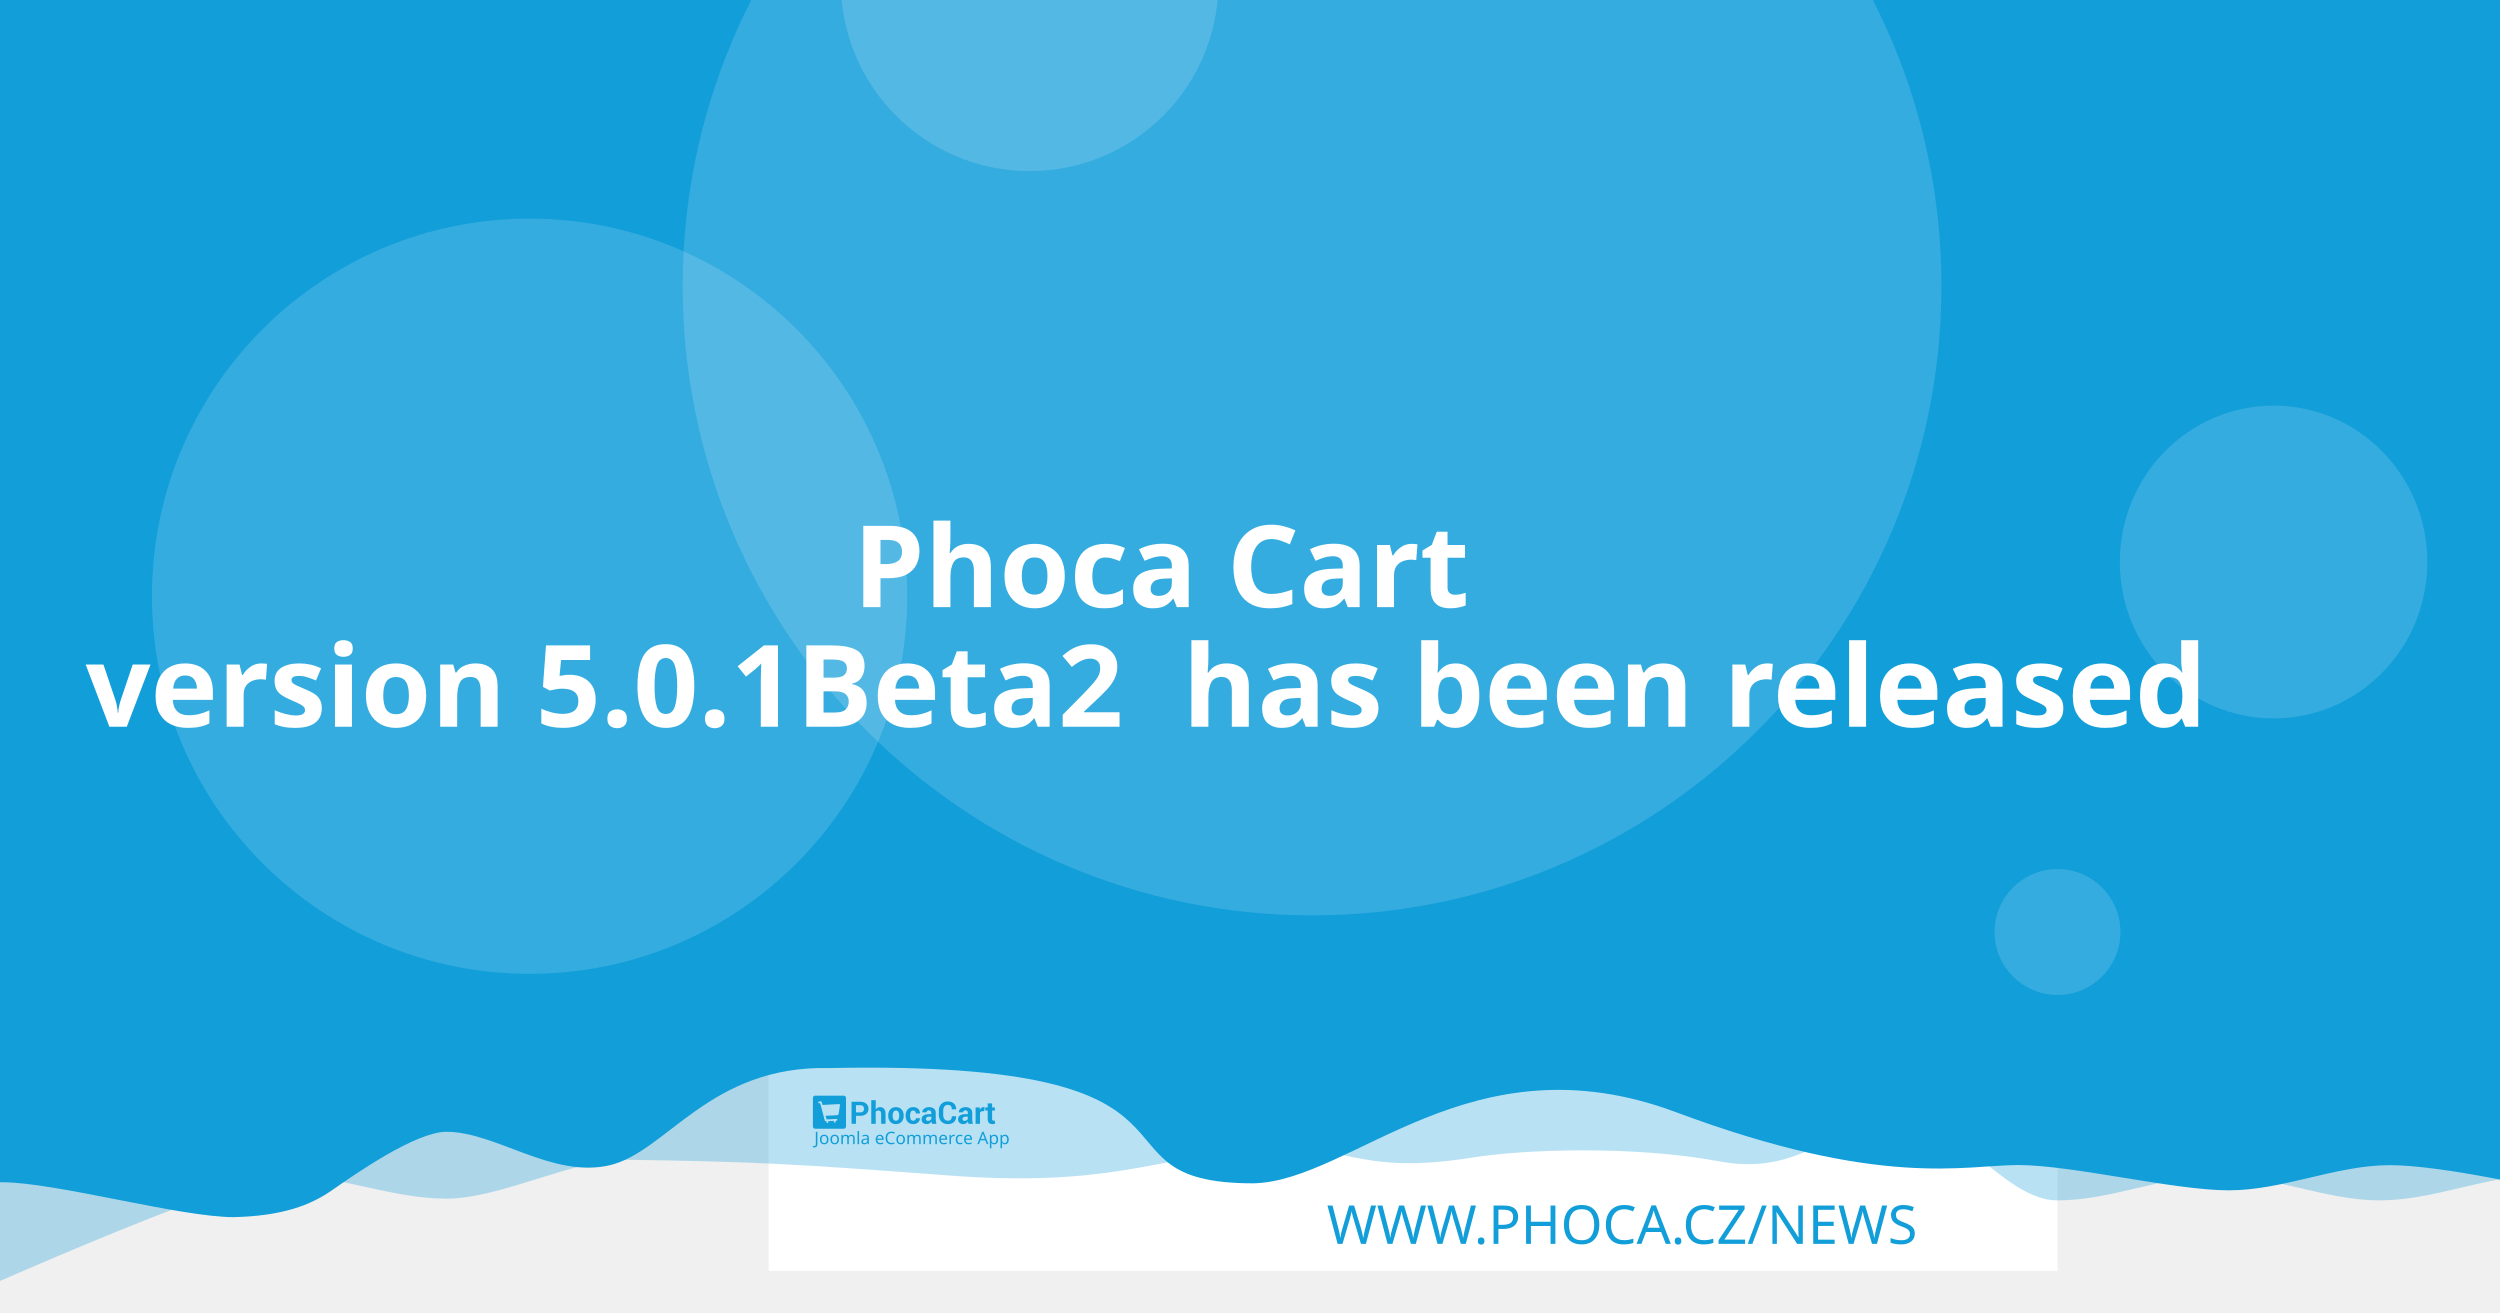
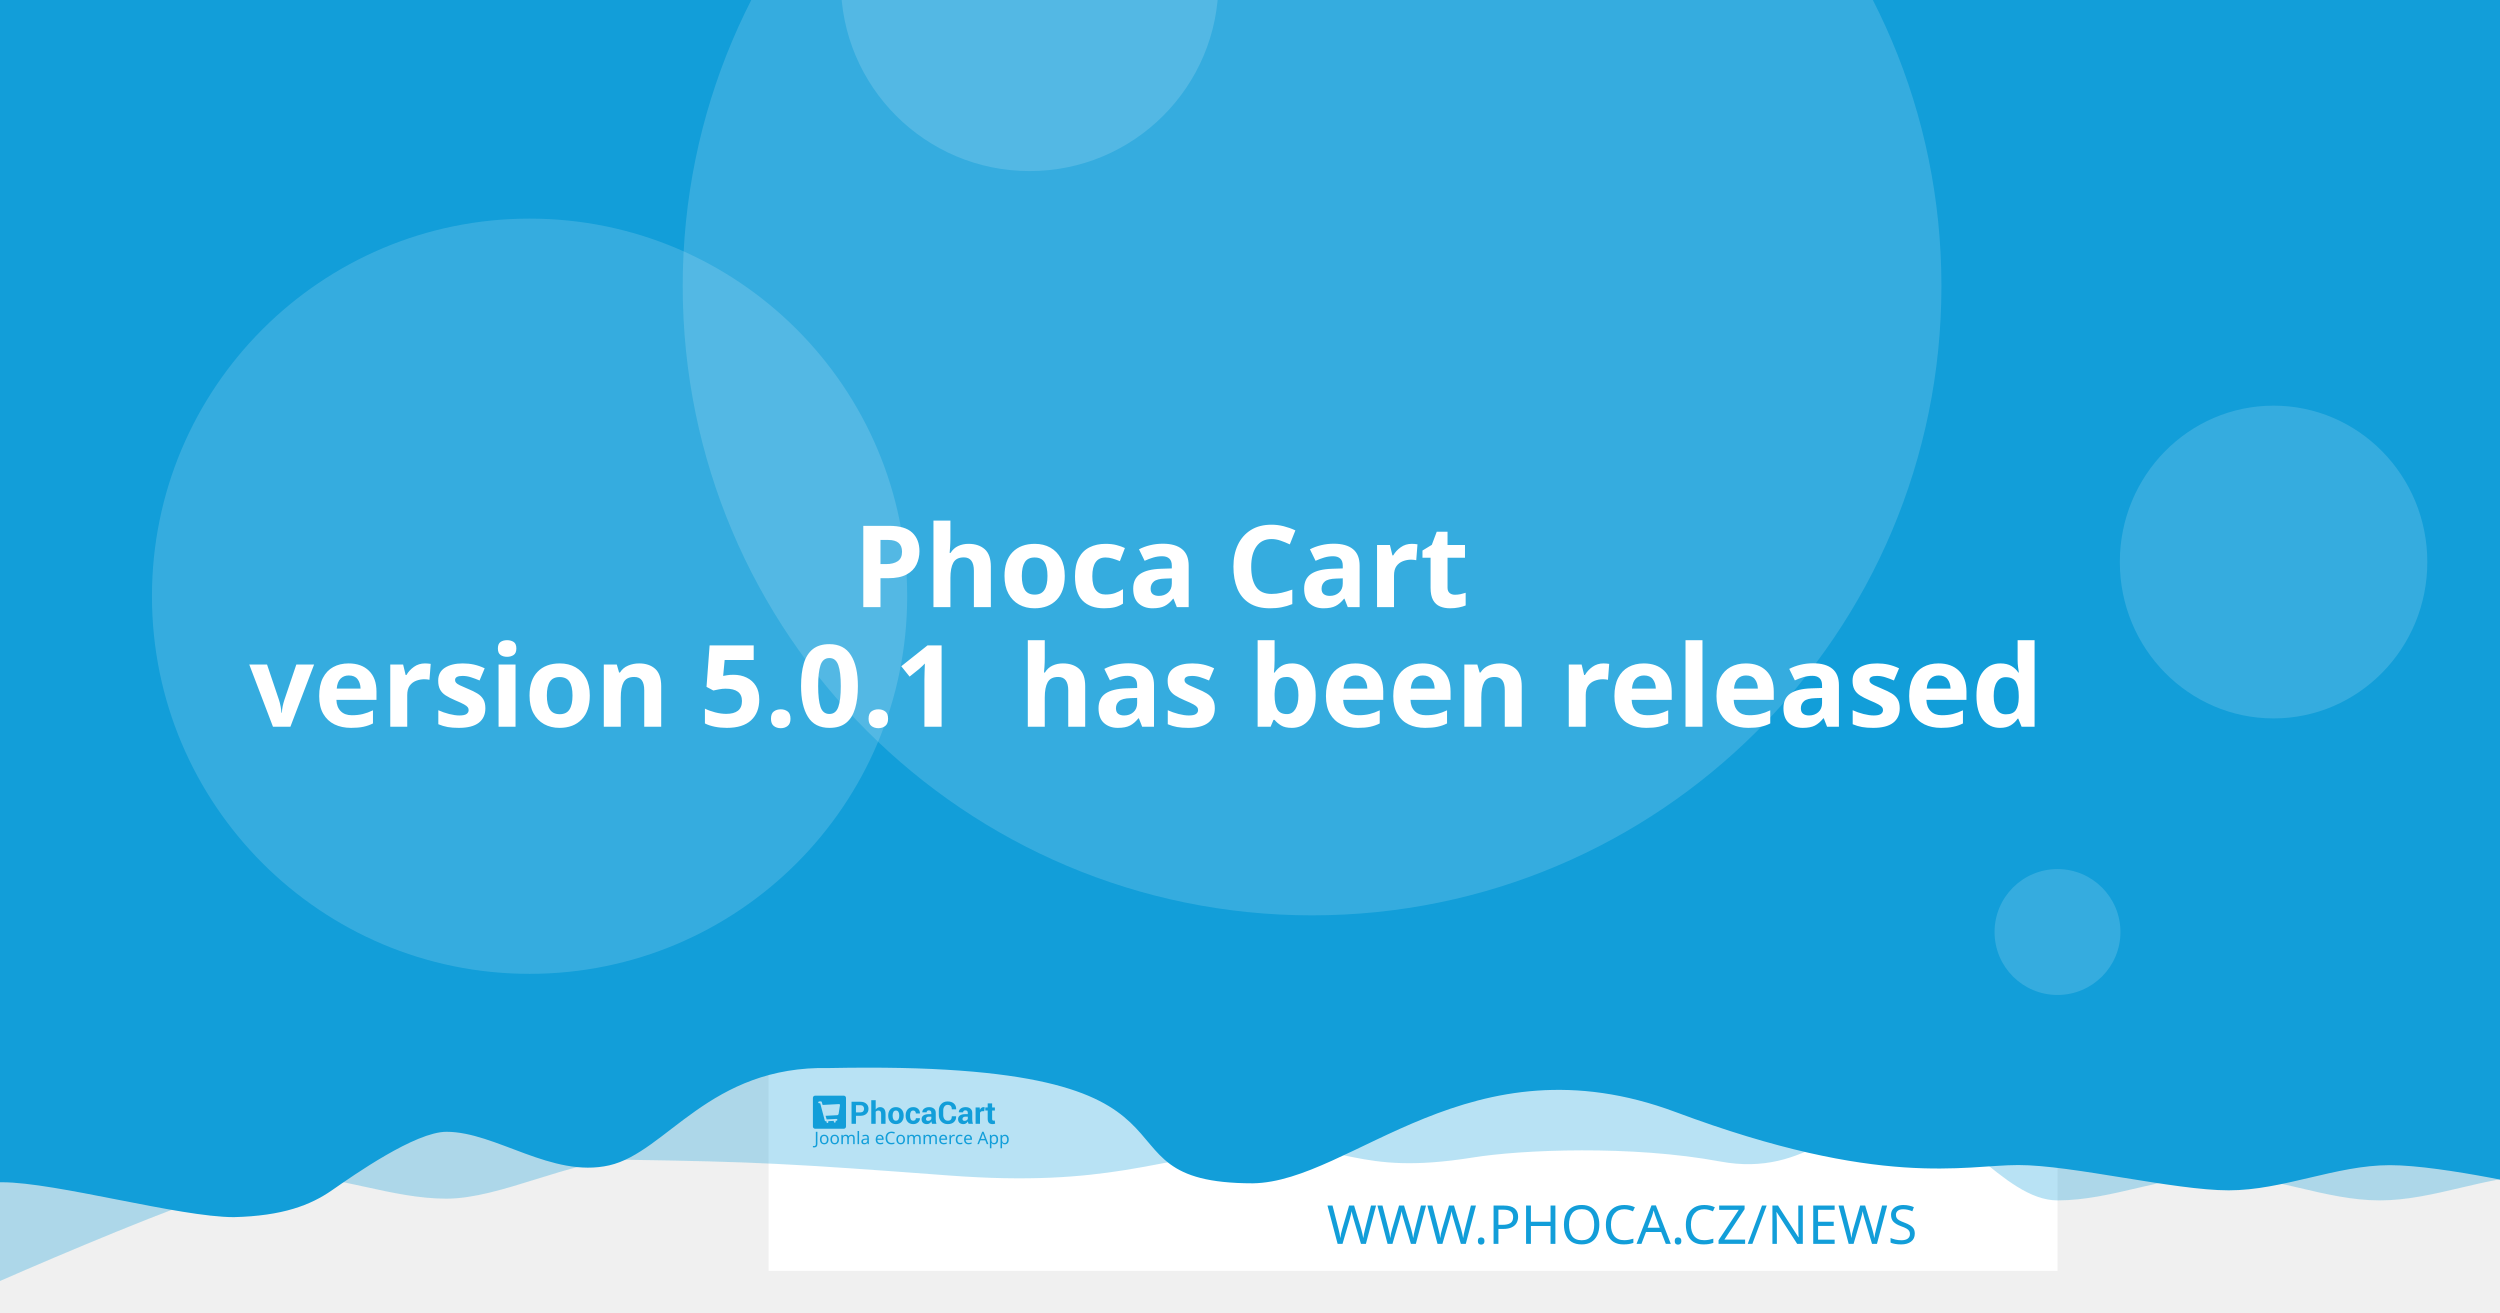
<svg xmlns="http://www.w3.org/2000/svg" width="1200" height="630" viewBox="0 0 1200 630" version="1.1" id="svg5">
  <defs id="defs2" />
  <g id="layer1">
    <path d="m 20.256,108.517 a 7.714,7.714 0 0 0 -7.714,7.714 v 97.981 a 7.714,7.714 0 0 0 7.714,7.714 h 97.976 a 7.714,7.714 0 0 0 7.714,-7.714 v -97.981 a 7.714,7.714 0 0 0 -7.714,-7.714 z m 19.435,19.56 c 0.714,-0.04 1.37,0.151 1.984,0.583 0.613,0.434 1.018,0.978 1.215,1.637 l 2.918,10.039 56.209,-2.948 c 1.002,-0.052 1.838,0.296 2.506,1.04 0.665,0.732 0.929,1.612 0.768,2.626 l -4.71,30.132 c -0.167,0.89 -0.688,1.809 -1.557,2.747 -0.869,0.95 -2.001,1.463 -3.38,1.537 l -39.707,2.079 3.671,12.389 33.562,-1.758 c 0.878,-0.049 1.633,0.215 2.28,0.783 0.632,0.583 0.971,1.312 1.019,2.19 0.046,0.878 -0.215,1.633 -0.783,2.28 -0.583,0.635 -1.312,0.974 -2.19,1.019 l -3.139,0.166 0.166,3.134 c 0.046,0.881 -0.215,1.638 -0.798,2.27 -0.571,0.647 -1.294,0.99 -2.174,1.034 -0.878,0.046 -1.635,-0.215 -2.27,-0.798 -0.647,-0.571 -0.984,-1.297 -1.03,-2.174 l -0.166,-3.134 -18.817,0.979 0.161,3.139 c 0.046,0.881 -0.212,1.638 -0.783,2.27 -0.583,0.647 -1.312,0.988 -2.19,1.034 -0.878,0.049 -1.633,-0.215 -2.28,-0.798 -0.635,-0.571 -0.974,-1.297 -1.019,-2.174 l -0.166,-3.139 -1.943,0.101 c -0.753,0.039 -1.441,-0.135 -2.079,-0.517 -0.623,-0.383 -1.068,-0.764 -1.341,-1.125 l -0.347,-0.613 -15.769,-59.624 -3.39,0.176 c -0.841,0.046 -1.586,-0.219 -2.245,-0.798 -0.659,-0.571 -1.009,-1.292 -1.055,-2.169 -0.046,-0.881 0.225,-1.635 0.824,-2.27 0.595,-0.647 1.308,-0.989 2.149,-1.034 z" style="fill:#ffffff;stroke-width:1.208;paint-order:stroke fill markers" id="path400" />
    <rect style="opacity:1;fill:#ffffff;stroke-width:6.042;stroke-linejoin:round;paint-order:stroke fill markers" id="rect723" width="618.676" height="618.676" x="368.924" y="-8.647" />
    <path id="rect4460" style="opacity:0.3;fill:#129ed9;fill-opacity:1;stroke-width:6.042;stroke-linejoin:round;paint-order:stroke fill markers" d="M 59.586,-3.814 H 1296.938 v 580.009 c 0,0 -51.556,-12.084 -77.334,-12.084 -25.778,0 -51.244,12.084 -77.335,12.084 -26.091,0 -51.556,-12.084 -77.334,-12.084 -25.778,0 -51.244,12.084 -77.335,12.084 -26.091,0 -50.615,-41.931 -76.393,-41.931 -25.778,0 -43.072,31.169 -85.504,23.256 -42.433,-7.913 -95.293,-5.729 -119.04,-1.869 -57.142,9.103 -59.508,-8.125 -105.573,-4.001 -46.065,4.124 -68.78,18.359 -145.373,12.602 -76.593,-5.757 -93.029,-6.595 -155.544,-7.578 -25.778,0 -59.826,18.693 -85.917,18.693 -26.091,0 -51.556,-11.254 -77.334,-11.254 -25.778,0 -172.338,66.428 -172.338,66.428 z" />
    <path id="rect4460-5" style="fill:#129ed9;fill-opacity:1;stroke-width:6.042;stroke-linejoin:round;paint-order:stroke fill markers" d="M -12.915,-8.647 H 1224.437 v 580.009 c 0,0 -51.556,-12.084 -77.334,-12.084 -25.778,0 -51.243,12.084 -77.334,12.084 -26.091,0 -75.228,-12.142 -101.006,-12.142 -25.778,0 -65.794,11.416 -164.408,-25.412 -98.613,-36.828 -155.373,33.433 -202.968,34.185 -85.545,-0.05 -3.558,-59.324 -203.248,-55.331 -57.687,-1.357 -78.127,40.433 -105.693,46.704 -27.566,6.271 -54.486,-16.105 -78.151,-16.105 -14.933,0 -44.462,20.77 -54.88,28.017 -10.418,7.247 -23.732,12.357 -47.124,12.95 -26.091,0 -85.565,-16.747 -111.343,-16.747 -25.778,0 -13.863,3.88 -13.863,3.88 z" />
    <circle style="opacity:0.15;fill:#ffffff;fill-opacity:1;stroke-width:6.042;stroke-linejoin:round;paint-order:stroke fill markers" id="path8376" cx="629.794" cy="137.279" r="302.088" />
    <text xml:space="preserve" style="font-style:normal;font-weight:normal;font-size:25.778px;line-height:1.25;font-family:sans-serif;fill:#129ed9;fill-opacity:1;stroke:none;stroke-width:1.208" x="953.817" y="597.071" id="text2910-3-7">
      <tspan id="tspan2908-6-5" x="953.817" y="597.071" style="font-style:normal;font-variant:normal;font-weight:300;font-stretch:normal;font-size:25.778px;font-family:Montserrat;-inkscape-font-specification:'Montserrat Light';text-align:end;text-anchor:end;fill:#129ed9;fill-opacity:1;stroke-width:1.208">WWW.PHOCA.CZ/NEWS</tspan>
    </text>
    <text xml:space="preserve" style="font-style:normal;font-variant:normal;font-weight:600;font-stretch:normal;font-size:54.666px;line-height:1.05;font-family:Rubik;-inkscape-font-specification:'Rubik Semi-Bold';fill:#ffffff;fill-opacity:1;stroke:none;stroke-width:1.577" x="600" y="234.034" id="text11252">
      <tspan x="600" y="234.034" id="tspan403" style="text-align:center;text-anchor:middle;stroke-width:1.577" />
      <tspan x="600" y="291.433" style="font-size:54.666px;text-align:center;text-anchor:middle;stroke-width:1.577" id="tspan444"> Phoca Cart</tspan>
-       <tspan x="600" y="348.833" id="tspan2906" style="font-size:54.666px;text-align:center;text-anchor:middle;stroke-width:1.577">version 5.0.1Beta2
+       <tspan x="600" y="348.833" id="tspan2906" style="font-size:54.666px;text-align:center;text-anchor:middle;stroke-width:1.577">version 5.0.1
 has been released</tspan>
      <tspan x="600" y="406.232" id="tspan1994" style="font-size:54.666px;stroke-width:1.577" />
    </text>
    <circle style="opacity:0.15;fill:#ffffff;fill-opacity:1;stroke-width:6.042;stroke-linejoin:round;paint-order:stroke fill markers" id="path8376-9" cx="254.196" cy="286.191" r="181.253" />
    <circle style="opacity:0.15;fill:#ffffff;fill-opacity:1;stroke-width:6.042;stroke-linejoin:round;paint-order:stroke fill markers" id="path8376-6" cx="494.235" cy="-8.506" r="90.626" />
    <ellipse style="opacity:0.15;fill:#ffffff;fill-opacity:1;stroke-width:7.442;stroke-linejoin:round;paint-order:stroke fill markers" id="path8376-6-2" cx="1091.315" cy="269.776" rx="73.793" ry="75.059" />
    <g id="g8950" transform="matrix(0.360172,0,0,0.360172,498.6223,396.4642)" style="fill:#129ed9;fill-opacity:1;stroke-width:3.355">
      <g id="g895" transform="translate(-301.0409,359.4151)" style="fill:#129ed9;fill-opacity:1;stroke-width:3.355">
        <g transform="matrix(1.3333,0,0,-1.3333,-75.59,850.15)" fill="#ffffff" image-rendering="optimizeQuality" id="g280" style="clip-rule:evenodd;fill:#129ed9;fill-opacity:1;stroke-width:8.934;shape-rendering:geometricPrecision">
          <path d="m 99.728,617.49 v -7.994 h -4.423 v 22.031 h 8.784 c 2.532,0 4.527,-0.646 5.979,-1.937 1.452,-1.291 2.181,-2.99 2.181,-5.097 0,-2.107 -0.729,-3.801 -2.181,-5.082 -1.452,-1.281 -3.446,-1.921 -5.979,-1.921 z m 0,3.408 h 4.361 c 1.23,0 2.165,0.336 2.801,1.002 0.635,0.671 0.951,1.523 0.951,2.561 0,1.059 -0.315,1.932 -0.946,2.623 -0.63,0.687 -1.566,1.033 -2.806,1.033 H 99.728 Z" id="path262" style="fill:#129ed9;fill-opacity:1;stroke-width:3.355" />
          <path d="m 119.45,623.79 c 0.517,0.749 1.147,1.327 1.891,1.746 0.749,0.418 1.576,0.63 2.485,0.63 1.705,0 3.043,-0.568 4.02,-1.704 0.971,-1.131 1.457,-2.887 1.457,-5.252 v -9.714 h -4.418 v 9.76 c 0,1.276 -0.227,2.174 -0.677,2.706 -0.445,0.532 -1.116,0.795 -2.005,0.795 -0.605,0 -1.137,-0.108 -1.602,-0.325 -0.465,-0.217 -0.847,-0.522 -1.152,-0.919 v -12.017 h -4.418 v 23.611 h 4.418 z" id="path264" style="fill:#129ed9;fill-opacity:1;stroke-width:3.355" />
          <path d="m 131.96,617.83 c 0,2.438 0.682,4.436 2.046,5.996 1.359,1.554 3.25,2.334 5.663,2.334 2.418,0 4.315,-0.774 5.689,-2.329 1.375,-1.549 2.062,-3.553 2.062,-6.001 v -0.32 c 0,-2.458 -0.687,-4.462 -2.051,-6.011 -1.369,-1.544 -3.261,-2.319 -5.674,-2.319 -2.418,0 -4.315,0.775 -5.684,2.319 -1.364,1.549 -2.051,3.553 -2.051,6.011 z m 4.408,-0.31 c 0,-1.487 0.264,-2.68 0.785,-3.584 0.527,-0.899 1.375,-1.348 2.542,-1.348 1.142,0 1.979,0.454 2.506,1.358 0.532,0.904 0.796,2.097 0.796,3.574 v 0.315 c 0,1.446 -0.269,2.629 -0.801,3.542 -0.537,0.914 -1.38,1.374 -2.527,1.374 -1.142,0 -1.979,-0.46 -2.506,-1.379 -0.532,-0.919 -0.796,-2.102 -0.796,-3.537 z" id="path266" style="fill:#129ed9;fill-opacity:1;stroke-width:3.355" />
          <path d="m 157.01,612.59 c 0.79,0 1.421,0.227 1.891,0.682 0.475,0.454 0.713,1.064 0.713,1.828 h 4.015 l 0.041,-0.093 c 0.041,-1.653 -0.579,-3.037 -1.871,-4.152 -1.287,-1.116 -2.883,-1.673 -4.79,-1.673 -2.439,0 -4.325,0.769 -5.648,2.314 -1.318,1.544 -1.979,3.522 -1.979,5.944 v 0.449 c 0,2.412 0.656,4.395 1.974,5.944 1.317,1.554 3.198,2.329 5.638,2.329 2.02,0 3.648,-0.573 4.883,-1.725 1.235,-1.151 1.835,-2.664 1.793,-4.539 l -0.031,-0.088 h -4.026 c 0,0.842 -0.233,1.544 -0.698,2.107 -0.46,0.558 -1.101,0.837 -1.922,0.837 -1.168,0 -1.995,-0.454 -2.475,-1.358 -0.476,-0.904 -0.718,-2.071 -0.718,-3.496 v -0.454 c 0,-1.456 0.243,-2.628 0.718,-3.522 0.48,-0.888 1.312,-1.332 2.491,-1.332" id="path268" style="fill:#129ed9;fill-opacity:1;stroke-width:3.355" />
          <path d="m 175.8,609.49 c -0.165,0.372 -0.305,0.764 -0.419,1.183 -0.119,0.413 -0.202,0.837 -0.248,1.27 -0.455,-0.8 -1.054,-1.456 -1.798,-1.978 -0.739,-0.521 -1.628,-0.785 -2.656,-0.785 -1.715,0 -3.038,0.439 -3.963,1.322 -0.93,0.883 -1.395,2.086 -1.395,3.604 0,1.606 0.62,2.845 1.855,3.729 1.235,0.883 3.038,1.322 5.41,1.322 h 2.47 v 1.301 c 0,0.785 -0.207,1.394 -0.62,1.828 -0.413,0.434 -1.023,0.651 -1.834,0.651 -0.713,0 -1.266,-0.175 -1.653,-0.522 -0.393,-0.346 -0.584,-0.826 -0.584,-1.446 l -4.268,0.016 -0.016,0.093 c -0.072,1.379 0.527,2.572 1.798,3.579 1.271,1.002 2.946,1.503 5.013,1.503 1.958,0 3.545,-0.496 4.769,-1.492 1.22,-0.992 1.829,-2.406 1.829,-4.24 v -6.76 c 0,-0.769 0.062,-1.492 0.176,-2.164 0.119,-0.676 0.299,-1.348 0.553,-2.014 z m -4.046,2.943 c 0.78,0 1.468,0.191 2.077,0.574 0.605,0.382 1.013,0.826 1.225,1.332 v 2.308 h -2.47 c -0.935,0 -1.648,-0.232 -2.134,-0.702 -0.481,-0.47 -0.724,-1.033 -0.724,-1.699 0,-0.542 0.181,-0.981 0.542,-1.312 0.367,-0.336 0.858,-0.501 1.483,-0.501" id="path270" style="fill:#129ed9;fill-opacity:1;stroke-width:3.355" />
          <path d="m 199.84,617.01 0.031,-0.088 c 0.041,-2.37 -0.682,-4.25 -2.17,-5.645 -1.488,-1.394 -3.555,-2.091 -6.201,-2.091 -2.656,0 -4.811,0.852 -6.464,2.556 -1.653,1.704 -2.486,3.894 -2.486,6.579 v 4.369 c 0,2.67 0.812,4.86 2.424,6.574 1.617,1.715 3.715,2.572 6.299,2.572 2.723,0 4.852,-0.697 6.386,-2.097 1.535,-1.399 2.284,-3.305 2.243,-5.717 l -0.031,-0.088 h -4.299 c 0,1.451 -0.346,2.561 -1.044,3.336 -0.698,0.769 -1.783,1.157 -3.255,1.157 -1.323,0 -2.372,-0.537 -3.147,-1.606 -0.78,-1.074 -1.168,-2.438 -1.168,-4.1 v -4.39 c 0,-1.683 0.408,-3.057 1.225,-4.131 0.822,-1.069 1.922,-1.606 3.317,-1.606 1.38,0 2.403,0.372 3.064,1.11 0.661,0.744 0.992,1.844 0.992,3.305 z" id="path272" style="fill:#129ed9;fill-opacity:1;stroke-width:3.355" />
          <path d="m 212.27,609.49 c -0.165,0.372 -0.305,0.764 -0.419,1.183 -0.119,0.413 -0.202,0.837 -0.248,1.27 -0.455,-0.8 -1.054,-1.456 -1.798,-1.978 -0.739,-0.521 -1.628,-0.785 -2.656,-0.785 -1.716,0 -3.038,0.439 -3.963,1.322 -0.93,0.883 -1.395,2.086 -1.395,3.604 0,1.606 0.62,2.845 1.855,3.729 1.235,0.883 3.039,1.322 5.41,1.322 h 2.47 v 1.301 c 0,0.785 -0.207,1.394 -0.62,1.828 -0.413,0.434 -1.023,0.651 -1.834,0.651 -0.713,0 -1.266,-0.175 -1.654,-0.522 -0.393,-0.346 -0.584,-0.826 -0.584,-1.446 l -4.268,0.016 -0.016,0.093 c -0.072,1.379 0.527,2.572 1.798,3.579 1.271,1.002 2.945,1.503 5.013,1.503 1.958,0 3.545,-0.496 4.769,-1.492 1.22,-0.992 1.829,-2.406 1.829,-4.24 v -6.76 c 0,-0.769 0.062,-1.492 0.176,-2.164 0.119,-0.676 0.3,-1.348 0.553,-2.014 z m -4.046,2.943 c 0.78,0 1.468,0.191 2.077,0.574 0.605,0.382 1.013,0.826 1.224,1.332 v 2.308 h -2.47 c -0.935,0 -1.649,-0.232 -2.134,-0.702 -0.481,-0.47 -0.723,-1.033 -0.723,-1.699 0,-0.542 0.181,-0.981 0.542,-1.312 0.367,-0.336 0.858,-0.501 1.483,-0.501" id="path274" style="fill:#129ed9;fill-opacity:1;stroke-width:3.355" />
          <path d="m 227.92,622.06 -1.617,0.046 c -0.656,0 -1.199,-0.134 -1.623,-0.408 -0.423,-0.274 -0.744,-0.656 -0.966,-1.152 v -11.052 h -4.408 v 16.36 h 4.103 l 0.196,-2.422 c 0.382,0.857 0.883,1.528 1.494,2.009 0.61,0.48 1.312,0.723 2.108,0.723 0.223,0 0.429,-0.015 0.615,-0.052 0.186,-0.036 0.377,-0.077 0.568,-0.129 z" id="path276" style="fill:#129ed9;fill-opacity:1;stroke-width:3.355" />
          <path d="m 235.83,629.86 v -4.007 h 2.754 v -3.099 H 235.83 v -8.33 c 0,-0.635 0.129,-1.09 0.393,-1.363 0.263,-0.274 0.615,-0.408 1.059,-0.408 0.232,0 0.434,0.01 0.599,0.036 0.166,0.026 0.362,0.072 0.579,0.129 l 0.383,-3.181 c -0.445,-0.155 -0.878,-0.268 -1.302,-0.341 -0.424,-0.078 -0.884,-0.114 -1.38,-0.114 -1.524,0 -2.697,0.418 -3.519,1.255 -0.822,0.837 -1.235,2.159 -1.235,3.977 v 8.34 h -2.392 v 3.099 h 2.392 v 4.007 z" id="path278" style="fill:#129ed9;fill-opacity:1;stroke-width:3.355" />
        </g>
        <g fill="#ffffff" fill-rule="evenodd" image-rendering="optimizeQuality" stroke-width="1.934" aria-label="Joomla eCommerce App" id="g318" style="clip-rule:evenodd;fill:#129ed9;fill-opacity:1;shape-rendering:geometricPrecision">
          <path d="M 1.704,69 Q 1.151,69 0.736,68.908 0.321,68.839 -0.002,68.7 v -1.752 q 0.369,0.092 0.784,0.161 0.415,0.069 0.876,0.069 0.576,0 1.083,-0.231 0.53,-0.231 0.853,-0.807 0.323,-0.576 0.323,-1.614 v -16.368 h 2.075 v 16.206 q 0,2.374 -1.176,3.504 -1.176,1.13 -3.112,1.13 z" id="path282" style="fill:#129ed9;fill-opacity:1;stroke-width:1.934" />
          <path d="m 20.792,58.419 q 0,3.066 -1.568,4.749 -1.545,1.683 -4.196,1.683 -1.637,0 -2.928,-0.738 -1.268,-0.761 -2.006,-2.19 -0.738,-1.452 -0.738,-3.504 0,-3.066 1.545,-4.726 1.545,-1.66 4.196,-1.66 1.683,0 2.951,0.761 1.291,0.738 2.006,2.167 0.738,1.406 0.738,3.458 z m -9.336,0 q 0,2.19 0.853,3.481 0.876,1.268 2.766,1.268 1.867,0 2.743,-1.268 0.876,-1.291 0.876,-3.481 0,-2.19 -0.876,-3.435 -0.876,-1.245 -2.766,-1.245 -1.89,0 -2.743,1.245 -0.853,1.245 -0.853,3.435 z" id="path284" style="fill:#129ed9;fill-opacity:1;stroke-width:1.934" />
          <path d="m 34.739,58.419 q 0,3.066 -1.568,4.749 -1.545,1.683 -4.196,1.683 -1.637,0 -2.928,-0.738 -1.268,-0.761 -2.006,-2.19 -0.738,-1.452 -0.738,-3.504 0,-3.066 1.545,-4.726 1.545,-1.66 4.196,-1.66 1.683,0 2.951,0.761 1.291,0.738 2.006,2.167 0.738,1.406 0.738,3.458 z m -9.336,0 q 0,2.19 0.853,3.481 0.876,1.268 2.766,1.268 1.867,0 2.743,-1.268 0.876,-1.291 0.876,-3.481 0,-2.19 -0.876,-3.435 -0.876,-1.245 -2.766,-1.245 -1.89,0 -2.743,1.245 -0.853,1.245 -0.853,3.435 z" id="path286" style="fill:#129ed9;fill-opacity:1;stroke-width:1.934" />
          <path d="m 51.499,52.033 q 2.098,0 3.135,1.083 1.037,1.06 1.037,3.458 V 64.62 H 53.666 v -7.953 q 0,-2.928 -2.513,-2.928 -1.798,0 -2.582,1.037 -0.761,1.037 -0.761,3.02 V 64.62 h -2.006 v -7.953 q 0,-2.928 -2.536,-2.928 -1.867,0 -2.582,1.153 -0.715,1.153 -0.715,3.32 v 6.409 h -2.029 v -12.356 h 1.637 l 0.3,1.683 h 0.115 q 0.576,-0.968 1.545,-1.429 0.991,-0.484 2.098,-0.484 2.905,0 3.781,2.075 h 0.115 q 0.622,-1.06 1.683,-1.568 1.083,-0.507 2.282,-0.507 z" id="path288" style="fill:#129ed9;fill-opacity:1;stroke-width:1.934" />
          <path d="M 61.527,64.62 H 59.498 V 47.1 h 2.029 z" id="path290" style="fill:#129ed9;fill-opacity:1;stroke-width:1.934" />
          <path d="m 70.126,52.056 q 2.259,0 3.343,0.991 1.083,0.991 1.083,3.158 v 8.414 h -1.475 l -0.392,-1.752 h -0.092 q -0.807,1.014 -1.706,1.498 -0.876,0.484 -2.444,0.484 -1.683,0 -2.789,-0.876 -1.107,-0.899 -1.107,-2.789 0,-1.844 1.452,-2.836 1.452,-1.014 4.472,-1.107 l 2.098,-0.069 v -0.738 q 0,-1.545 -0.669,-2.144 -0.669,-0.599 -1.89,-0.599 -0.968,0 -1.844,0.3 -0.876,0.277 -1.637,0.645 l -0.622,-1.522 q 0.807,-0.438 1.913,-0.738 1.107,-0.323 2.305,-0.323 z m 0.599,6.593 q -2.305,0.092 -3.204,0.738 -0.876,0.645 -0.876,1.821 0,1.037 0.622,1.522 0.645,0.484 1.637,0.484 1.568,0 2.605,-0.853 1.037,-0.876 1.037,-2.674 v -1.107 z" id="path292" style="fill:#129ed9;fill-opacity:1;stroke-width:1.934" />
          <path d="m 89.144,52.033 q 1.591,0 2.72,0.692 1.153,0.692 1.752,1.96 0.622,1.245 0.622,2.928 v 1.222 h -8.46 q 0.046,2.098 1.06,3.204 1.037,1.083 2.882,1.083 1.176,0 2.075,-0.207 0.922,-0.231 1.89,-0.645 v 1.775 q -0.945,0.415 -1.867,0.599 -0.922,0.207 -2.19,0.207 -1.752,0 -3.112,-0.715 -1.337,-0.715 -2.098,-2.121 -0.738,-1.429 -0.738,-3.481 0,-2.029 0.669,-3.481 0.692,-1.452 1.913,-2.236 1.245,-0.784 2.882,-0.784 z m -0.023,1.66 q -1.452,0 -2.305,0.945 -0.83,0.922 -0.991,2.582 h 6.293 q -0.023,-1.568 -0.738,-2.536 -0.715,-0.991 -2.259,-0.991 z" id="path294" style="fill:#129ed9;fill-opacity:1;stroke-width:1.934" />
          <path d="m 104.71,49.751 q -2.651,0 -4.173,1.775 -1.522,1.775 -1.522,4.864 0,3.066 1.406,4.864 1.429,1.775 4.265,1.775 1.083,0 2.052,-0.184 0.968,-0.184 1.89,-0.461 v 1.798 q -0.922,0.346 -1.913,0.507 -0.968,0.161 -2.328,0.161 -2.513,0 -4.196,-1.037 -1.683,-1.037 -2.536,-2.951 -0.83,-1.913 -0.83,-4.495 0,-2.49 0.899,-4.38 0.922,-1.913 2.697,-2.974 1.775,-1.083 4.311,-1.083 2.605,0 4.541,0.968 l -0.83,1.752 q -0.761,-0.346 -1.706,-0.622 -0.922,-0.277 -2.029,-0.277 z" id="path296" style="fill:#129ed9;fill-opacity:1;stroke-width:1.934" />
          <path d="m 122.69,58.419 q 0,3.066 -1.568,4.749 -1.545,1.683 -4.196,1.683 -1.637,0 -2.928,-0.738 -1.268,-0.761 -2.006,-2.19 -0.738,-1.452 -0.738,-3.504 0,-3.066 1.545,-4.726 1.545,-1.66 4.196,-1.66 1.683,0 2.951,0.761 1.291,0.738 2.006,2.167 0.738,1.406 0.738,3.458 z m -9.336,0 q 0,2.19 0.853,3.481 0.876,1.268 2.766,1.268 1.867,0 2.743,-1.268 0.876,-1.291 0.876,-3.481 0,-2.19 -0.876,-3.435 -0.876,-1.245 -2.766,-1.245 -1.89,0 -2.743,1.245 -0.853,1.245 -0.853,3.435 z" id="path298" style="fill:#129ed9;fill-opacity:1;stroke-width:1.934" />
          <path d="m 139.45,52.033 q 2.098,0 3.135,1.083 1.037,1.06 1.037,3.458 V 64.62 h -2.006 v -7.953 q 0,-2.928 -2.513,-2.928 -1.798,0 -2.582,1.037 -0.761,1.037 -0.761,3.02 V 64.62 h -2.006 v -7.953 q 0,-2.928 -2.536,-2.928 -1.867,0 -2.582,1.153 -0.715,1.153 -0.715,3.32 v 6.409 h -2.029 v -12.356 h 1.637 l 0.3,1.683 h 0.115 q 0.576,-0.968 1.545,-1.429 0.991,-0.484 2.098,-0.484 2.905,0 3.781,2.075 h 0.115 q 0.622,-1.06 1.683,-1.568 1.083,-0.507 2.282,-0.507 z" id="path300" style="fill:#129ed9;fill-opacity:1;stroke-width:1.934" />
          <path d="m 161,52.033 q 2.098,0 3.135,1.083 1.037,1.06 1.037,3.458 V 64.62 h -2.006 v -7.953 q 0,-2.928 -2.513,-2.928 -1.798,0 -2.582,1.037 -0.761,1.037 -0.761,3.02 V 64.62 h -2.006 v -7.953 q 0,-2.928 -2.536,-2.928 -1.867,0 -2.582,1.153 -0.715,1.153 -0.715,3.32 v 6.409 h -2.029 v -12.356 h 1.637 l 0.3,1.683 h 0.115 q 0.576,-0.968 1.545,-1.429 0.991,-0.484 2.098,-0.484 2.905,0 3.781,2.075 h 0.115 q 0.622,-1.06 1.683,-1.568 1.083,-0.507 2.282,-0.507 z" id="path302" style="fill:#129ed9;fill-opacity:1;stroke-width:1.934" />
          <path d="m 173.77,52.033 q 1.591,0 2.72,0.692 1.153,0.692 1.752,1.96 0.622,1.245 0.622,2.928 v 1.222 h -8.46 q 0.046,2.098 1.06,3.204 1.037,1.083 2.882,1.083 1.176,0 2.075,-0.207 0.922,-0.231 1.89,-0.645 v 1.775 q -0.945,0.415 -1.867,0.599 -0.922,0.207 -2.19,0.207 -1.752,0 -3.112,-0.715 -1.337,-0.715 -2.098,-2.121 -0.738,-1.429 -0.738,-3.481 0,-2.029 0.669,-3.481 0.692,-1.452 1.913,-2.236 1.245,-0.784 2.882,-0.784 z m -0.023,1.66 q -1.452,0 -2.305,0.945 -0.83,0.922 -0.991,2.582 h 6.293 q -0.023,-1.568 -0.738,-2.536 -0.715,-0.991 -2.259,-0.991 z" id="path304" style="fill:#129ed9;fill-opacity:1;stroke-width:1.934" />
          <path d="m 187.76,52.033 q 0.346,0 0.738,0.046 0.415,0.023 0.715,0.092 l -0.254,1.867 q -0.3,-0.069 -0.669,-0.115 -0.346,-0.046 -0.669,-0.046 -0.945,0 -1.775,0.53 -0.83,0.507 -1.337,1.452 -0.484,0.922 -0.484,2.167 v 6.593 h -2.029 v -12.356 h 1.66 l 0.231,2.259 h 0.092 q 0.599,-1.014 1.545,-1.752 0.945,-0.738 2.236,-0.738 z" id="path306" style="fill:#129ed9;fill-opacity:1;stroke-width:1.934" />
          <path d="m 196.02,64.851 q -1.637,0 -2.928,-0.669 -1.268,-0.669 -2.006,-2.075 -0.715,-1.406 -0.715,-3.596 0,-2.282 0.761,-3.712 0.761,-1.429 2.052,-2.098 1.314,-0.669 2.974,-0.669 0.945,0 1.821,0.207 0.876,0.184 1.429,0.461 l -0.622,1.683 q -0.553,-0.207 -1.291,-0.392 -0.738,-0.184 -1.383,-0.184 -3.642,0 -3.642,4.68 0,2.236 0.876,3.435 0.899,1.176 2.651,1.176 1.014,0 1.775,-0.207 0.784,-0.207 1.429,-0.507 v 1.798 q -0.622,0.323 -1.383,0.484 -0.738,0.184 -1.798,0.184 z" id="path308" style="fill:#129ed9;fill-opacity:1;stroke-width:1.934" />
          <path d="m 206.9,52.033 q 1.591,0 2.72,0.692 1.153,0.692 1.752,1.96 0.622,1.245 0.622,2.928 v 1.222 h -8.46 q 0.046,2.098 1.06,3.204 1.037,1.083 2.882,1.083 1.176,0 2.075,-0.207 0.922,-0.231 1.89,-0.645 v 1.775 q -0.945,0.415 -1.867,0.599 -0.922,0.207 -2.19,0.207 -1.752,0 -3.112,-0.715 -1.337,-0.715 -2.098,-2.121 -0.738,-1.429 -0.738,-3.481 0,-2.029 0.669,-3.481 0.692,-1.452 1.913,-2.236 1.245,-0.784 2.882,-0.784 z m -0.023,1.66 q -1.452,0 -2.305,0.945 -0.83,0.922 -0.991,2.582 h 6.293 q -0.023,-1.568 -0.738,-2.536 -0.715,-0.991 -2.259,-0.991 z" id="path310" style="fill:#129ed9;fill-opacity:1;stroke-width:1.934" />
          <path d="m 231.73,64.62 -1.983,-5.095 h -6.524 l -1.96,5.095 h -2.098 l 6.432,-16.529 h 1.867 l 6.409,16.529 z m -4.449,-11.918 q -0.069,-0.184 -0.231,-0.669 -0.161,-0.484 -0.323,-0.991 -0.138,-0.53 -0.231,-0.807 -0.161,0.715 -0.369,1.406 -0.207,0.669 -0.346,1.06 l -1.867,4.979 h 5.21 z" id="path312" style="fill:#129ed9;fill-opacity:1;stroke-width:1.934" />
          <path d="m 241.73,52.033 q 2.282,0 3.665,1.591 1.406,1.591 1.406,4.795 0,3.158 -1.406,4.795 -1.383,1.637 -3.688,1.637 -1.429,0 -2.374,-0.53 -0.922,-0.553 -1.452,-1.268 h -0.138 q 0.046,0.392 0.092,0.991 0.046,0.599 0.046,1.037 v 5.072 h -2.029 v -17.889 h 1.66 l 0.277,1.683 h 0.092 q 0.553,-0.807 1.452,-1.36 0.899,-0.553 2.397,-0.553 z m -0.369,1.706 q -1.89,0 -2.674,1.06 -0.761,1.06 -0.807,3.227 v 0.392 q 0,2.282 0.738,3.527 0.761,1.222 2.789,1.222 1.13,0 1.844,-0.622 0.738,-0.622 1.083,-1.683 0.369,-1.083 0.369,-2.467 0,-2.121 -0.83,-3.389 -0.807,-1.268 -2.513,-1.268 z" id="path314" style="fill:#129ed9;fill-opacity:1;stroke-width:1.934" />
          <path d="m 255.91,52.033 q 2.282,0 3.665,1.591 1.406,1.591 1.406,4.795 0,3.158 -1.406,4.795 -1.383,1.637 -3.688,1.637 -1.429,0 -2.374,-0.53 -0.922,-0.553 -1.452,-1.268 h -0.138 q 0.046,0.392 0.092,0.991 0.046,0.599 0.046,1.037 v 5.072 h -2.029 v -17.889 h 1.66 l 0.277,1.683 h 0.092 q 0.553,-0.807 1.452,-1.36 0.899,-0.553 2.397,-0.553 z m -0.369,1.706 q -1.89,0 -2.674,1.06 -0.761,1.06 -0.807,3.227 v 0.392 q 0,2.282 0.738,3.527 0.761,1.222 2.789,1.222 1.13,0 1.844,-0.622 0.738,-0.622 1.083,-1.683 0.369,-1.083 0.369,-2.467 0,-2.121 -0.83,-3.389 -0.807,-1.268 -2.513,-1.268 z" id="path316" style="fill:#129ed9;fill-opacity:1;stroke-width:1.934" />
        </g>
        <path d="M 3,0 A 3,3 0 0 0 0,3 v 38.107 a 3,3 0 0 0 3,3 h 38.105 a 3,3 0 0 0 3,-3 V 3 a 3,3 0 0 0 -3,-3 z m 7.559,7.607 c 0.278,-0.015 0.533,0.059 0.771,0.227 0.239,0.169 0.396,0.38 0.473,0.637 l 1.135,3.904 21.861,-1.147 c 0.39,-0.02 0.715,0.115 0.975,0.404 0.259,0.285 0.361,0.627 0.299,1.022 l -1.832,11.719 c -0.065,0.346 -0.268,0.703 -0.605,1.068 -0.338,0.37 -0.778,0.569 -1.315,0.598 l -15.443,0.809 1.428,4.818 13.053,-0.684 c 0.341,-0.019 0.635,0.084 0.887,0.305 0.246,0.227 0.378,0.51 0.396,0.852 0.018,0.341 -0.084,0.635 -0.305,0.887 -0.227,0.247 -0.51,0.379 -0.852,0.396 l -1.221,0.064 0.064,1.219 c 0.018,0.343 -0.084,0.637 -0.311,0.883 -0.222,0.252 -0.503,0.385 -0.846,0.402 -0.341,0.018 -0.636,-0.084 -0.883,-0.311 -0.252,-0.222 -0.383,-0.504 -0.4,-0.846 l -0.064,-1.219 -7.318,0.381 0.062,1.221 c 0.018,0.343 -0.083,0.637 -0.305,0.883 -0.227,0.252 -0.51,0.384 -0.852,0.402 -0.341,0.019 -0.635,-0.084 -0.887,-0.311 -0.247,-0.222 -0.379,-0.504 -0.396,-0.846 l -0.064,-1.221 -0.756,0.039 c -0.293,0.015 -0.561,-0.052 -0.809,-0.201 -0.242,-0.149 -0.415,-0.297 -0.521,-0.438 l -0.135,-0.238 -6.133,-23.189 -1.318,0.068 C 8.066,10.184 7.776,10.082 7.52,9.856 7.263,9.634 7.127,9.354 7.11,9.012 7.092,8.67 7.197,8.377 7.43,8.13 7.661,7.878 7.939,7.745 8.266,7.727 Z" fill="#ffffff" style="fill:#129ed9;fill-opacity:1;stroke-width:8.934;paint-order:stroke fill markers" id="path334" />
      </g>
    </g>
    <circle style="opacity:0.15;fill:#ffffff;fill-opacity:1;stroke-width:6.042;stroke-linejoin:round;paint-order:stroke fill markers" id="path8376-6-2-1" cx="987.6" cy="447.37" r="30.209" />
  </g>
</svg>
